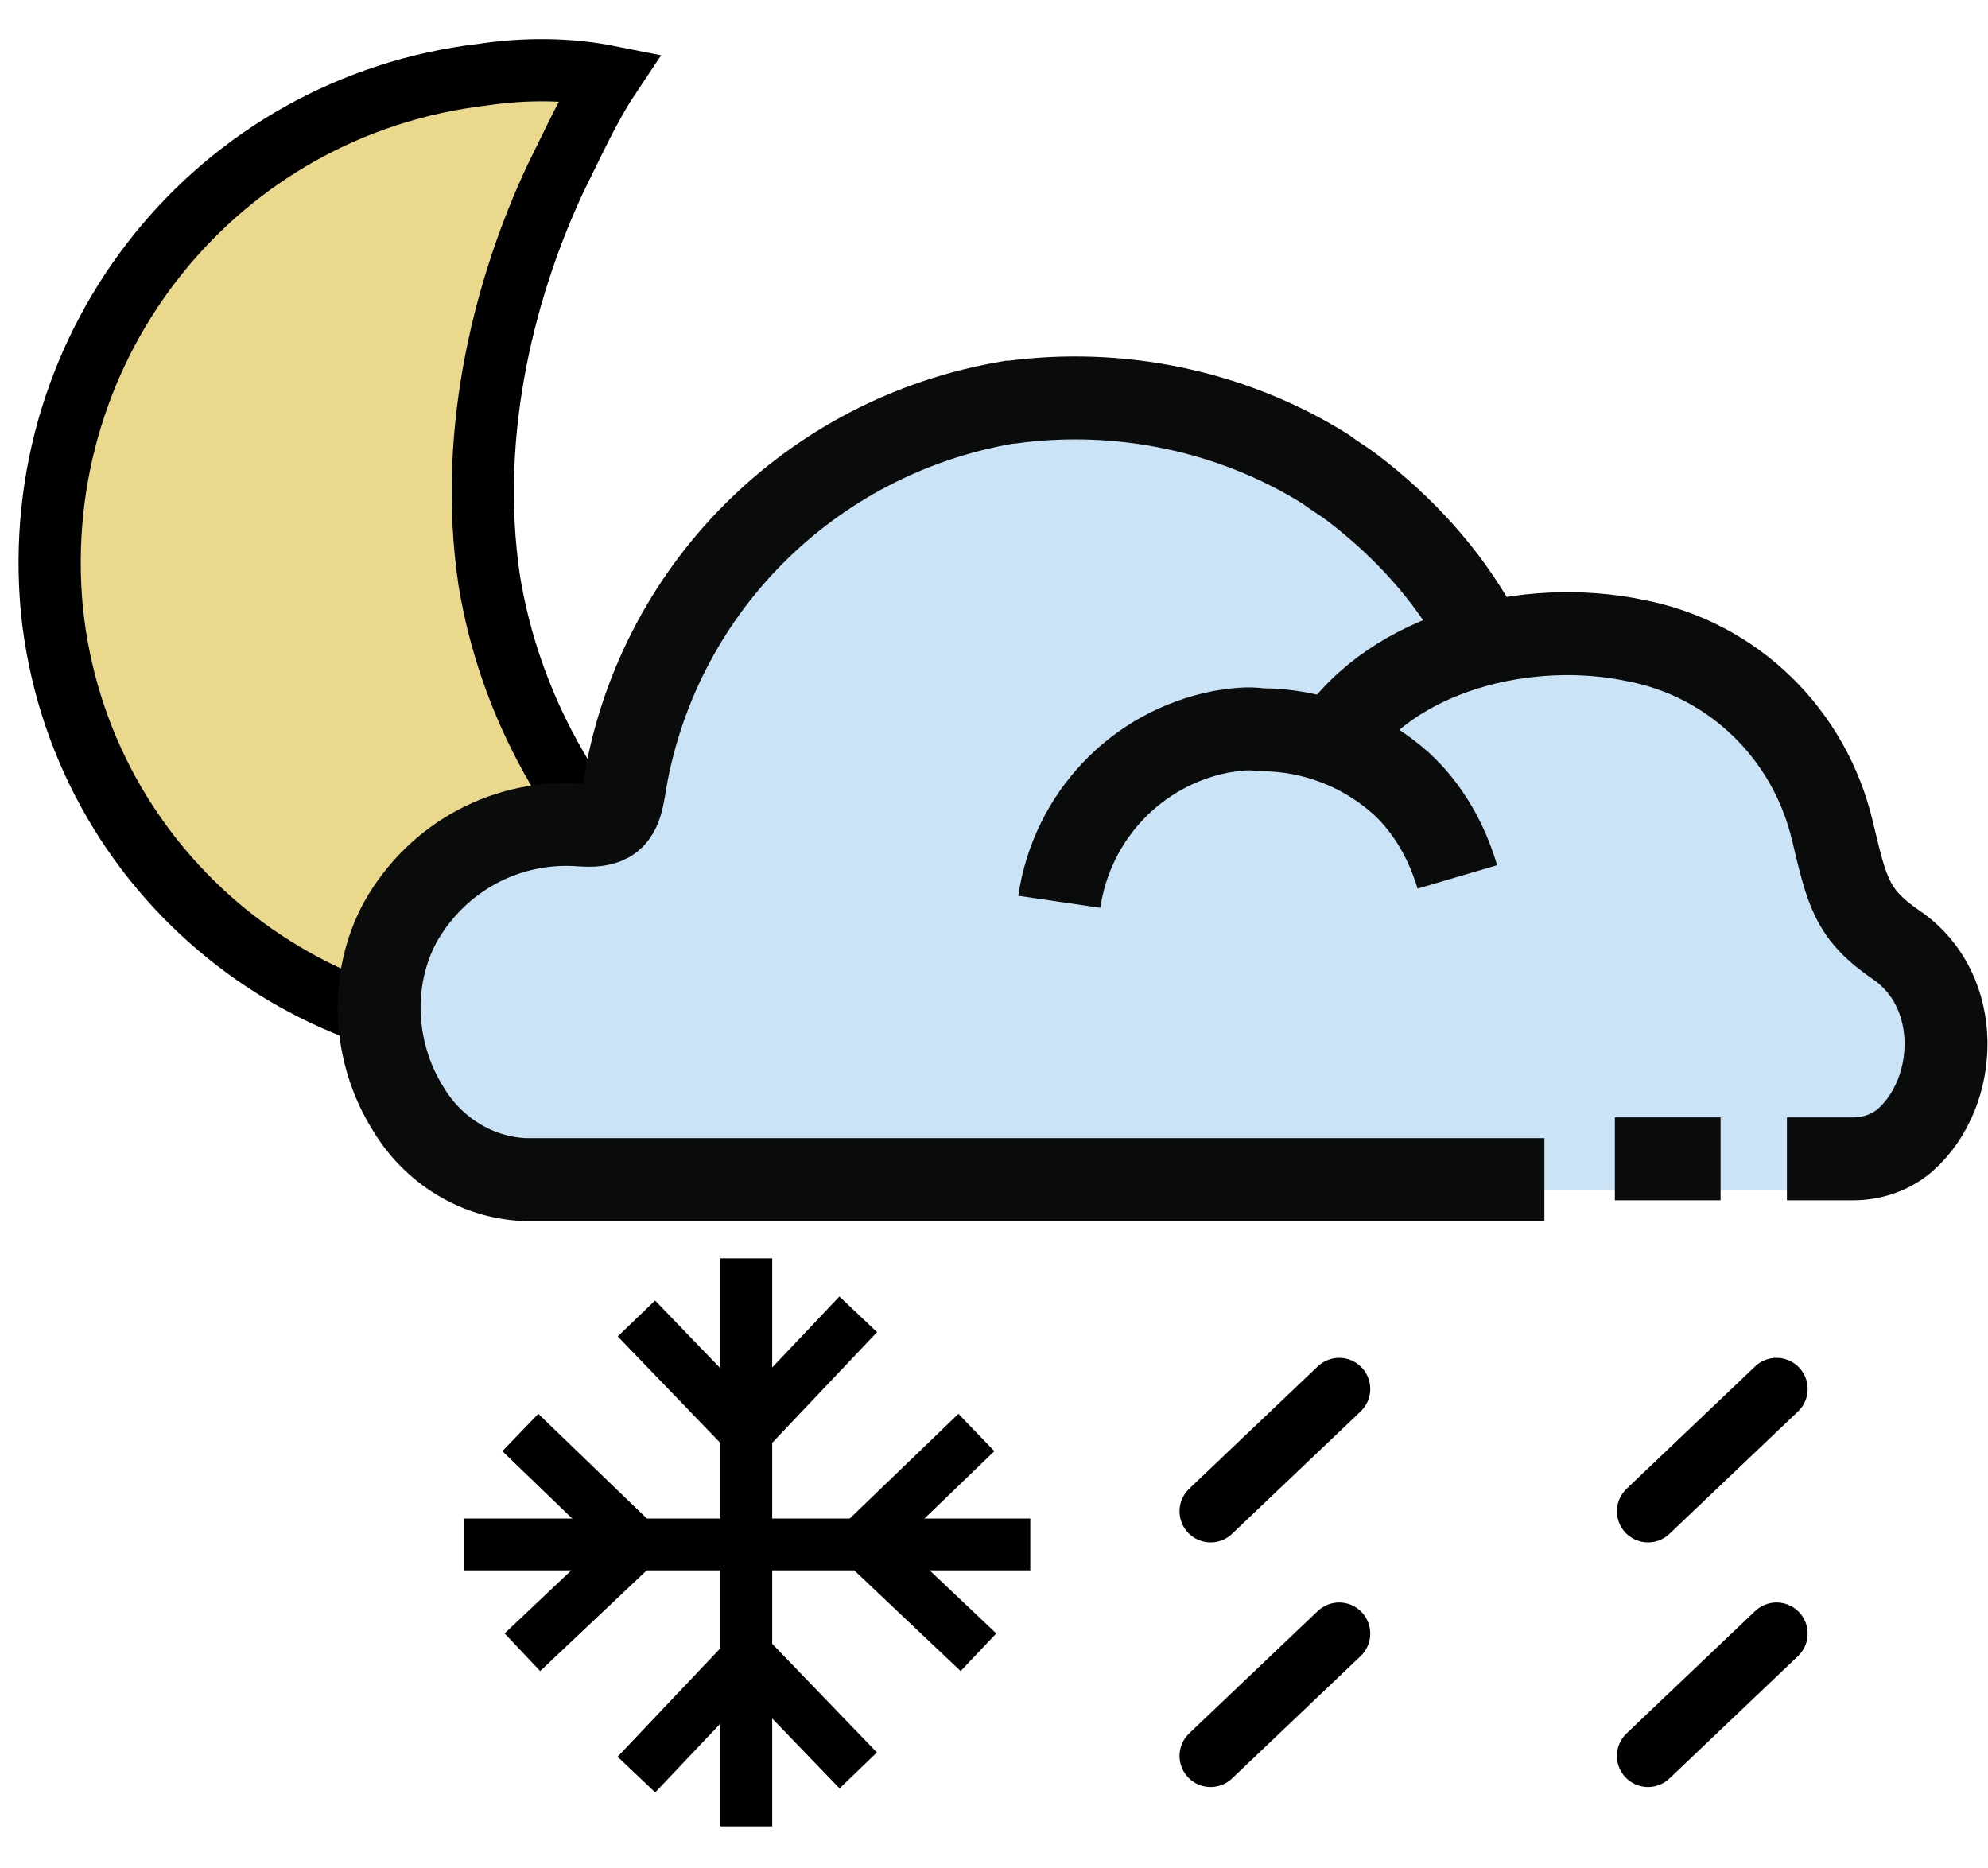
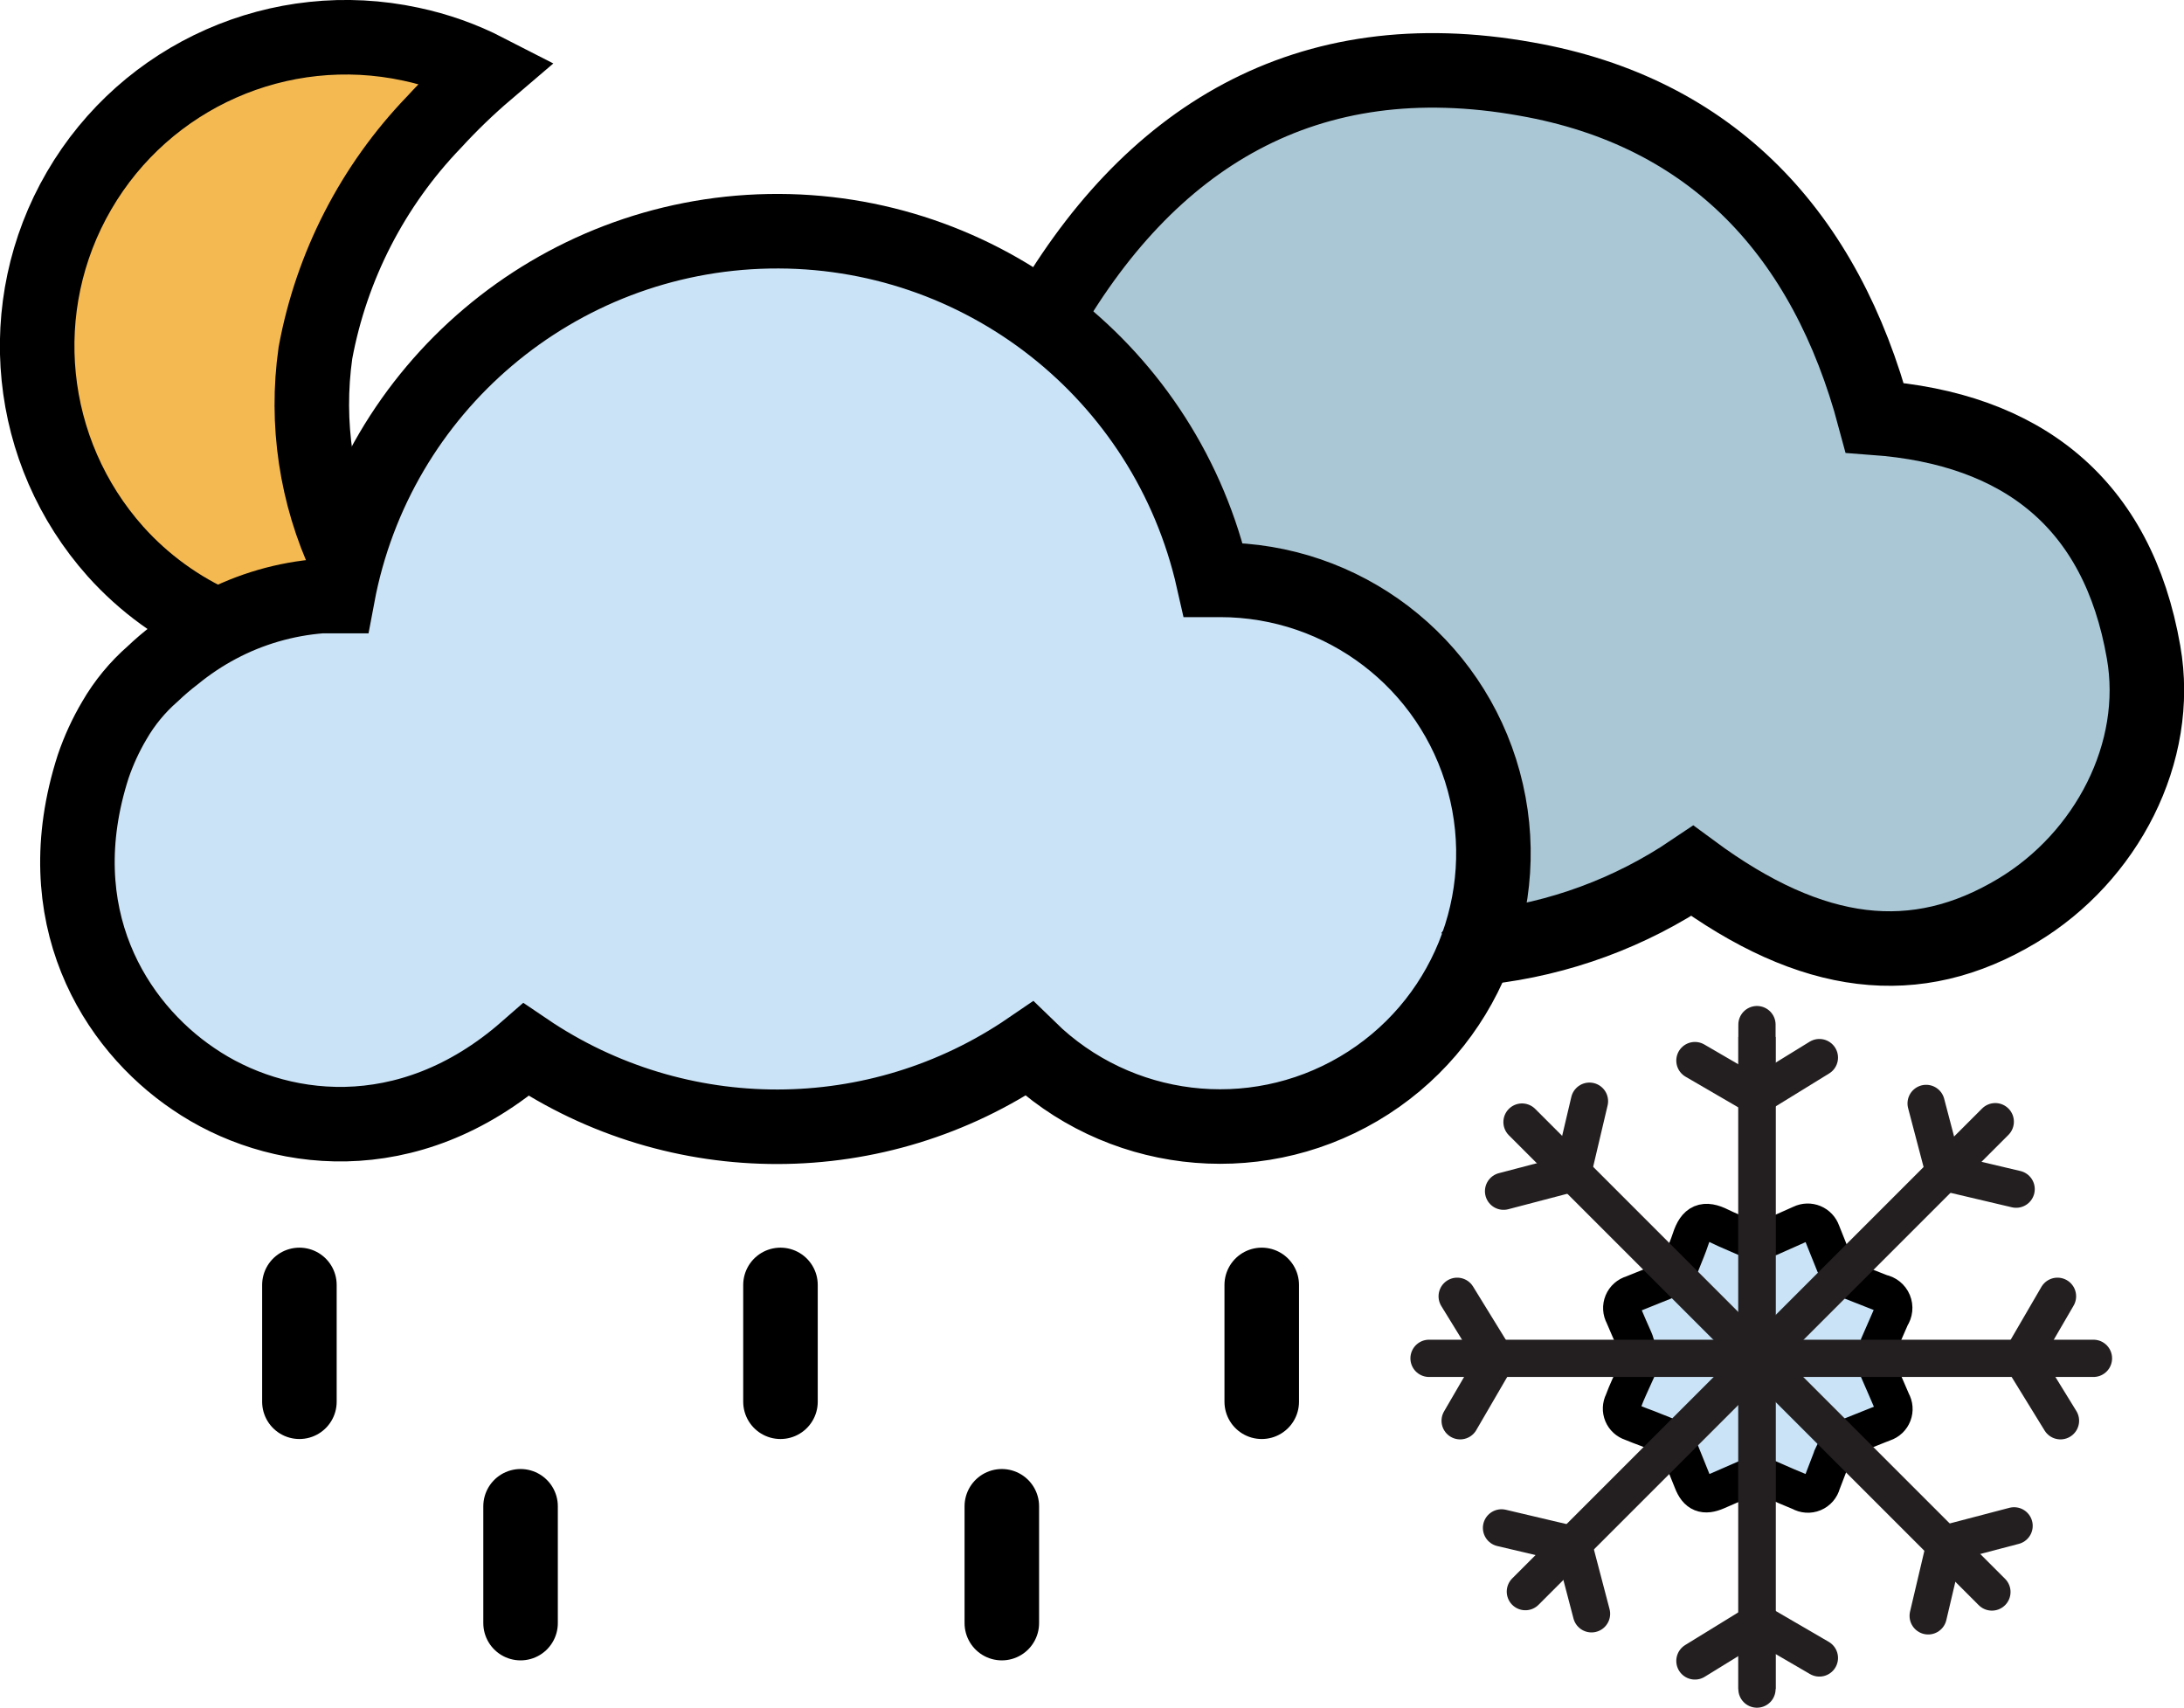
- <svg xmlns="http://www.w3.org/2000/svg" version="1.1" id="Layer_1" x="0px" y="0px" viewBox="16 -13.1 95.9 90.1" style="enable-background:new 16 -13.1 95.9 90.1;" xml:space="preserve">
-   <style type="text/css">
- 	.st0{fill:#EAD88C;}
- 	.st1{fill:none;stroke:#000000;stroke-width:3;stroke-miterlimit:10;}
- 	.st2{fill:none;}
- 	.st3{fill:#CAE3F6;}
- 	.st4{fill:none;stroke:#000000;stroke-width:2.5;stroke-miterlimit:10;}
- 	.st5{fill:none;stroke:#000000;stroke-width:3;stroke-linecap:round;stroke-miterlimit:10;}
- 	.st6{fill:none;stroke:#0A0B0B;stroke-width:4;stroke-miterlimit:10;}
- </style>
-   <g>
-     <g>
-       <path class="st0" d="M39.3-9.5C26.5-8,17.3,3.4,18.5,16.3C19.8,29.1,31.2,38.3,44,37c3-0.4,5.7-1.2,8.5-2.7    c-1.6-1.1-3-2.3-4.3-3.7c-4.5-4.2-7.6-9.6-8.6-15.7c-1.1-7.4,0.9-14.5,3.2-19.4c0.8-1.6,1.6-3.4,2.6-4.9    C43.4-9.8,41.3-9.8,39.3-9.5z" />
-       <path class="st1" d="M39.3-9.5C26.5-8,17.3,3.4,18.5,16.3C19.8,29.1,31.2,38.3,44,37c3-0.4,5.7-1.2,8.5-2.7    c-1.6-1.1-3-2.3-4.3-3.7c-4.5-4.2-7.6-9.6-8.6-15.7c-1.1-7.4,0.9-14.5,3.2-19.4c0.8-1.6,1.6-3.4,2.6-4.9    C43.4-9.8,41.3-9.8,39.3-9.5z" />
-       <path class="st2" d="M60.4-7.1L60-7.4C55-11,48.9-12.6,41.7-12c-3.9,0.3-11.3,4-11.5,4.2C21-2.4,16.3,10.1,19.3,21.1    c0.3,1,0.6,1.9,1,2.9c1.4,3.6,3.7,6.9,6.6,9.5" />
+ <svg xmlns="http://www.w3.org/2000/svg" viewBox="0 0 117.22 91.65">
+   <defs>
+     <style>.cls-1{fill:#cae3f6;}.cls-2{fill:#f5b952;}.cls-3{fill:#aac7d5;}.cls-4,.cls-5,.cls-6,.cls-7,.cls-8{fill:none;stroke-miterlimit:10;}.cls-4,.cls-5,.cls-6{stroke:#000;}.cls-4,.cls-5{stroke-width:4px;}.cls-5,.cls-8{stroke-linecap:round;}.cls-6,.cls-7,.cls-8{stroke-width:2px;}.cls-7,.cls-8{stroke:#231f20;}</style>
+   </defs>
+   <g id="Layer_2" data-name="Layer 2">
+     <g id="Layer_1-2" data-name="Layer 1">
+       <path class="cls-1" d="M101.55,75.11c-.21-.51-.44-1-.67-1.55V72l.62-1.43a.81.81,0,0,0-.53-1.26c-.47-.19-.94-.38-1.45-.57L98.4,67.6,97.76,66a.79.79,0,0,0-1.09-.44c-.28.11-.55.24-.83.36l-.72.32H93.54c-.42-.18-.82-.33-1.2-.52-.87-.44-1.31-.23-1.6.65-.13.41-.3.8-.47,1.23l-1.12,1.12-1.54.61a.79.79,0,0,0-.47,1.14c.18.43.38.87.57,1.3,0,.07.05.14.08.22l0,1.58c-.24.54-.47,1-.68,1.57a.77.77,0,0,0,.45,1.08l.85.33.78.31,1.06,1.08.58,1.45c.26.66.64.82,1.31.53l1.4-.61h1.56l.8.34.74.32a.79.79,0,0,0,1.15-.48l.51-1.33.1-.23,1.09-1.09,1.3-.51.31-.13A.77.77,0,0,0,101.55,75.11Z" />
+       <path class="cls-2" d="M18.58,30.42a19.63,19.63,0,0,1-1.65-11.06A24.25,24.25,0,0,1,23.29,7a33.66,33.66,0,0,1,2.84-2.74,16.28,16.28,0,0,0-4.08-1.45A16.57,16.57,0,0,0,6.2,30.05a16.23,16.23,0,0,0,5.51,4.05" />
+       <path class="cls-3" d="M78.5,51.76a1.23,1.23,0,0,1,.77-.46,25.05,25.05,0,0,0,11.14-4.11c6.44,4.75,12,5.41,17.45,2.13,4.78-2.85,7.7-8.49,6.76-13.84-1.38-8-6.52-12-14.43-12.58C97.55,13.06,91.52,6.48,81.48,4.69c-11.75-2.1-20.3,3.05-26,13.23" />
+       <path class="cls-1" d="M65.05,31.57l-.35,0a24,24,0,0,0-47,.87c-.29,0-.58,0-.87,0a14,14,0,0,0-5.53,1.59,14.44,14.44,0,0,0-2.36,1.57,14.21,14.21,0,0,0-1.17,1.05A10.26,10.26,0,0,0,5.7,39.2a13.49,13.49,0,0,0-1.13,2.4C2,49.55,5.73,55.51,10,58.36s11.5,4,17.85-1.57a24,24,0,0,0,27,0A14.67,14.67,0,1,0,65.05,31.57Z" />
+       <path class="cls-4" d="M18.58,30a19.63,19.63,0,0,1-1.65-11.06A24.21,24.21,0,0,1,23.29,6.56a32.14,32.14,0,0,1,2.84-2.74,16.28,16.28,0,0,0-4.08-1.45A16.57,16.57,0,0,0,6.2,29.6a16.23,16.23,0,0,0,5.51,4" />
+       <path class="cls-4" d="M78.93,51.31a1.29,1.29,0,0,1,.77-.47,24.84,24.84,0,0,0,11.13-4.1c6.44,4.75,12,5.41,17.45,2.13C113.06,46,116,40.38,115.05,35c-1.39-8-6.53-12-14.43-12.58C98,12.61,91.94,6,81.9,4.24c-11.74-2.1-20.29,3.05-26,13.23" />
+       <path class="cls-4" d="M65.48,31.12l-.36,0a24,24,0,0,0-47,.87l-.87,0a14.06,14.06,0,0,0-5.52,1.6,14.44,14.44,0,0,0-2.36,1.57,14.06,14.06,0,0,0-1.17,1,9.89,9.89,0,0,0-2.06,2.5A13.24,13.24,0,0,0,5,41.14c-2.57,8,1.16,13.91,5.38,16.76,4.38,3,11.5,4,17.86-1.56a24,24,0,0,0,27-.05A14.67,14.67,0,1,0,65.48,31.12Z" />
+       <line class="cls-5" x1="67.72" y1="68.96" x2="67.72" y2="75.23" />
+       <line class="cls-5" x1="41.89" y1="68.96" x2="41.89" y2="75.23" />
+       <line class="cls-5" x1="16.07" y1="68.96" x2="16.07" y2="75.23" />
+       <line class="cls-5" x1="53.77" y1="80.84" x2="53.77" y2="87.11" />
+       <line class="cls-5" x1="27.94" y1="80.84" x2="27.94" y2="87.11" />
+       <path class="cls-6" d="M101.55,75.23c-.21-.51-.44-1-.67-1.54V72.08l.62-1.42a.82.82,0,0,0-.53-1.27l-1.45-.57-1.11-1.1c-.23-.56-.43-1.09-.64-1.6a.79.79,0,0,0-1.09-.45l-.83.37-.72.32H93.54c-.42-.19-.82-.34-1.2-.53-.87-.44-1.31-.23-1.6.66-.13.4-.3.79-.47,1.22l-1.12,1.12-1.54.62a.78.78,0,0,0-.47,1.13c.18.44.38.87.57,1.31a1.77,1.77,0,0,1,.08.22l0,1.57c-.24.54-.47,1-.68,1.57a.77.77,0,0,0,.45,1.08c.28.12.56.22.85.33l.78.31,1.06,1.09.58,1.44c.26.67.64.82,1.31.53l1.4-.61h1.56l.8.35.74.31a.78.78,0,0,0,1.15-.48l.51-1.33c0-.05.05-.11.1-.22L99.51,77l1.3-.52.31-.12A.78.78,0,0,0,101.55,75.23Z" />
+       <line class="cls-7" x1="94.3" y1="55.65" x2="94.3" y2="90.65" />
+       <line class="cls-8" x1="94.3" y1="54.99" x2="94.3" y2="90.65" />
+       <polyline class="cls-8" points="90.97 56.92 94.27 58.84 97.65 56.76" />
+       <polyline class="cls-8" points="97.65 88.98 94.35 87.06 90.97 89.14" />
+       <line class="cls-8" x1="81.69" y1="60.22" x2="106.91" y2="85.44" />
+       <polyline class="cls-8" points="80.7 63.93 84.4 62.96 85.31 59.1" />
+       <polyline class="cls-8" points="108.1 81.89 104.4 82.86 103.49 86.72" />
+       <line class="cls-8" x1="107.09" y1="60.2" x2="81.87" y2="85.42" />
+       <polyline class="cls-8" points="103.38 59.22 104.35 62.91 108.21 63.82" />
+       <polyline class="cls-8" points="85.42 86.61 84.45 82.91 80.59 82" />
+       <line class="cls-8" x1="112.36" y1="72.9" x2="76.7" y2="72.9" />
+       <polyline class="cls-8" points="110.43 69.57 108.51 72.87 110.59 76.25" />
+       <polyline class="cls-8" points="78.37 76.25 80.29 72.95 78.21 69.57" />
    </g>
-     <path class="st3" d="M90.6,43.3H41.9c-2.3-0.1-4.4-1.4-5.5-3.4c-2.7-4.2-1.4-9.8,2.8-12.4c1.7-1.1,3.6-1.5,5.6-1.4   c1.5,0.1,1.8-0.5,2-1.7c1.5-9.6,8.8-17.1,18.4-18.8h0.1C70.5,4.9,75.8,6,80.2,8.8c0.4,0.3,0.9,0.6,1.3,0.9c2.4,1.9,4.5,4.3,6,6.9   l0.7,1.2" />
-     <path class="st3" d="M67.4,30.8c0.5-4.1,3.6-7.4,7.7-8.2c0.6-0.1,1.3-0.1,1.9-0.1c2.5,0,4.9,0.9,6.7,2.6c1.3,1.2,2.2,2.8,2.7,4.5" />
-     <path class="st3" d="M80.5,24c2.8-4.4,9.3-6,14.5-5c4.7,0.9,8.4,4.5,9.4,9.2c0.7,2.9,0.9,4,3.1,5.6c3.1,2.2,2.9,7.1,0.4,9.5   c-0.7,0.6-1.5,0.9-2.4,1H88.7" />
-     <line class="st2" x1="94" y1="43.3" x2="99.1" y2="43.3" />
-     <polyline class="st4" points="46.7,72.5 52.1,66.8 57.4,72.3  " />
-     <polyline class="st4" points="57.4,50.3 52,56 46.7,50.5  " />
-     <line class="st4" x1="52" y1="47.6" x2="52" y2="75" />
-     <polyline class="st4" points="63.2,66.6 57.6,61.3 63.1,56  " />
-     <polyline class="st4" points="41.1,56 46.7,61.4 41.2,66.6  " />
-     <line class="st4" x1="38.4" y1="61.4" x2="65.7" y2="61.4" />
-     <line class="st5" x1="101.7" y1="65.7" x2="95.5" y2="71.6" />
-     <line class="st5" x1="80.6" y1="65.7" x2="74.4" y2="71.6" />
-     <line class="st5" x1="101.7" y1="53.9" x2="95.5" y2="59.8" />
-     <line class="st5" x1="80.6" y1="53.9" x2="74.4" y2="59.8" />
-     <path class="st6" d="M90.5,43.8H41.3c-2.3-0.1-4.4-1.4-5.6-3.4c-1.7-2.7-1.9-6.2-0.4-9c1.8-3.2,5.2-5,8.8-4.7   c1.5,0.1,1.8-0.5,2-1.7c1.5-9.6,9-17.1,18.6-18.7h0.1C70,5.6,75.4,6.7,79.9,9.5c0.4,0.3,0.9,0.6,1.3,0.9c2.5,1.9,4.6,4.2,6.1,6.9   l0.7,1.2" />
-     <path class="st6" d="M67.1,30.4c0.6-4.1,3.7-7.4,7.8-8.2c0.6-0.1,1.3-0.2,1.9-0.1c2.5,0,4.9,0.9,6.8,2.6c1.3,1.2,2.2,2.8,2.7,4.5" />
-     <path class="st6" d="M80.3,22.7c2.9-4.4,9.4-6,14.6-4.9c4.7,0.9,8.4,4.5,9.5,9.2c0.7,2.9,0.9,4,3.1,5.5c3.2,2.2,3,7.1,0.4,9.4   c-0.7,0.6-1.6,0.9-2.5,0.9h-3.2" />
-     <line class="st6" x1="93.9" y1="42.8" x2="99" y2="42.8" />
  </g>
</svg>
